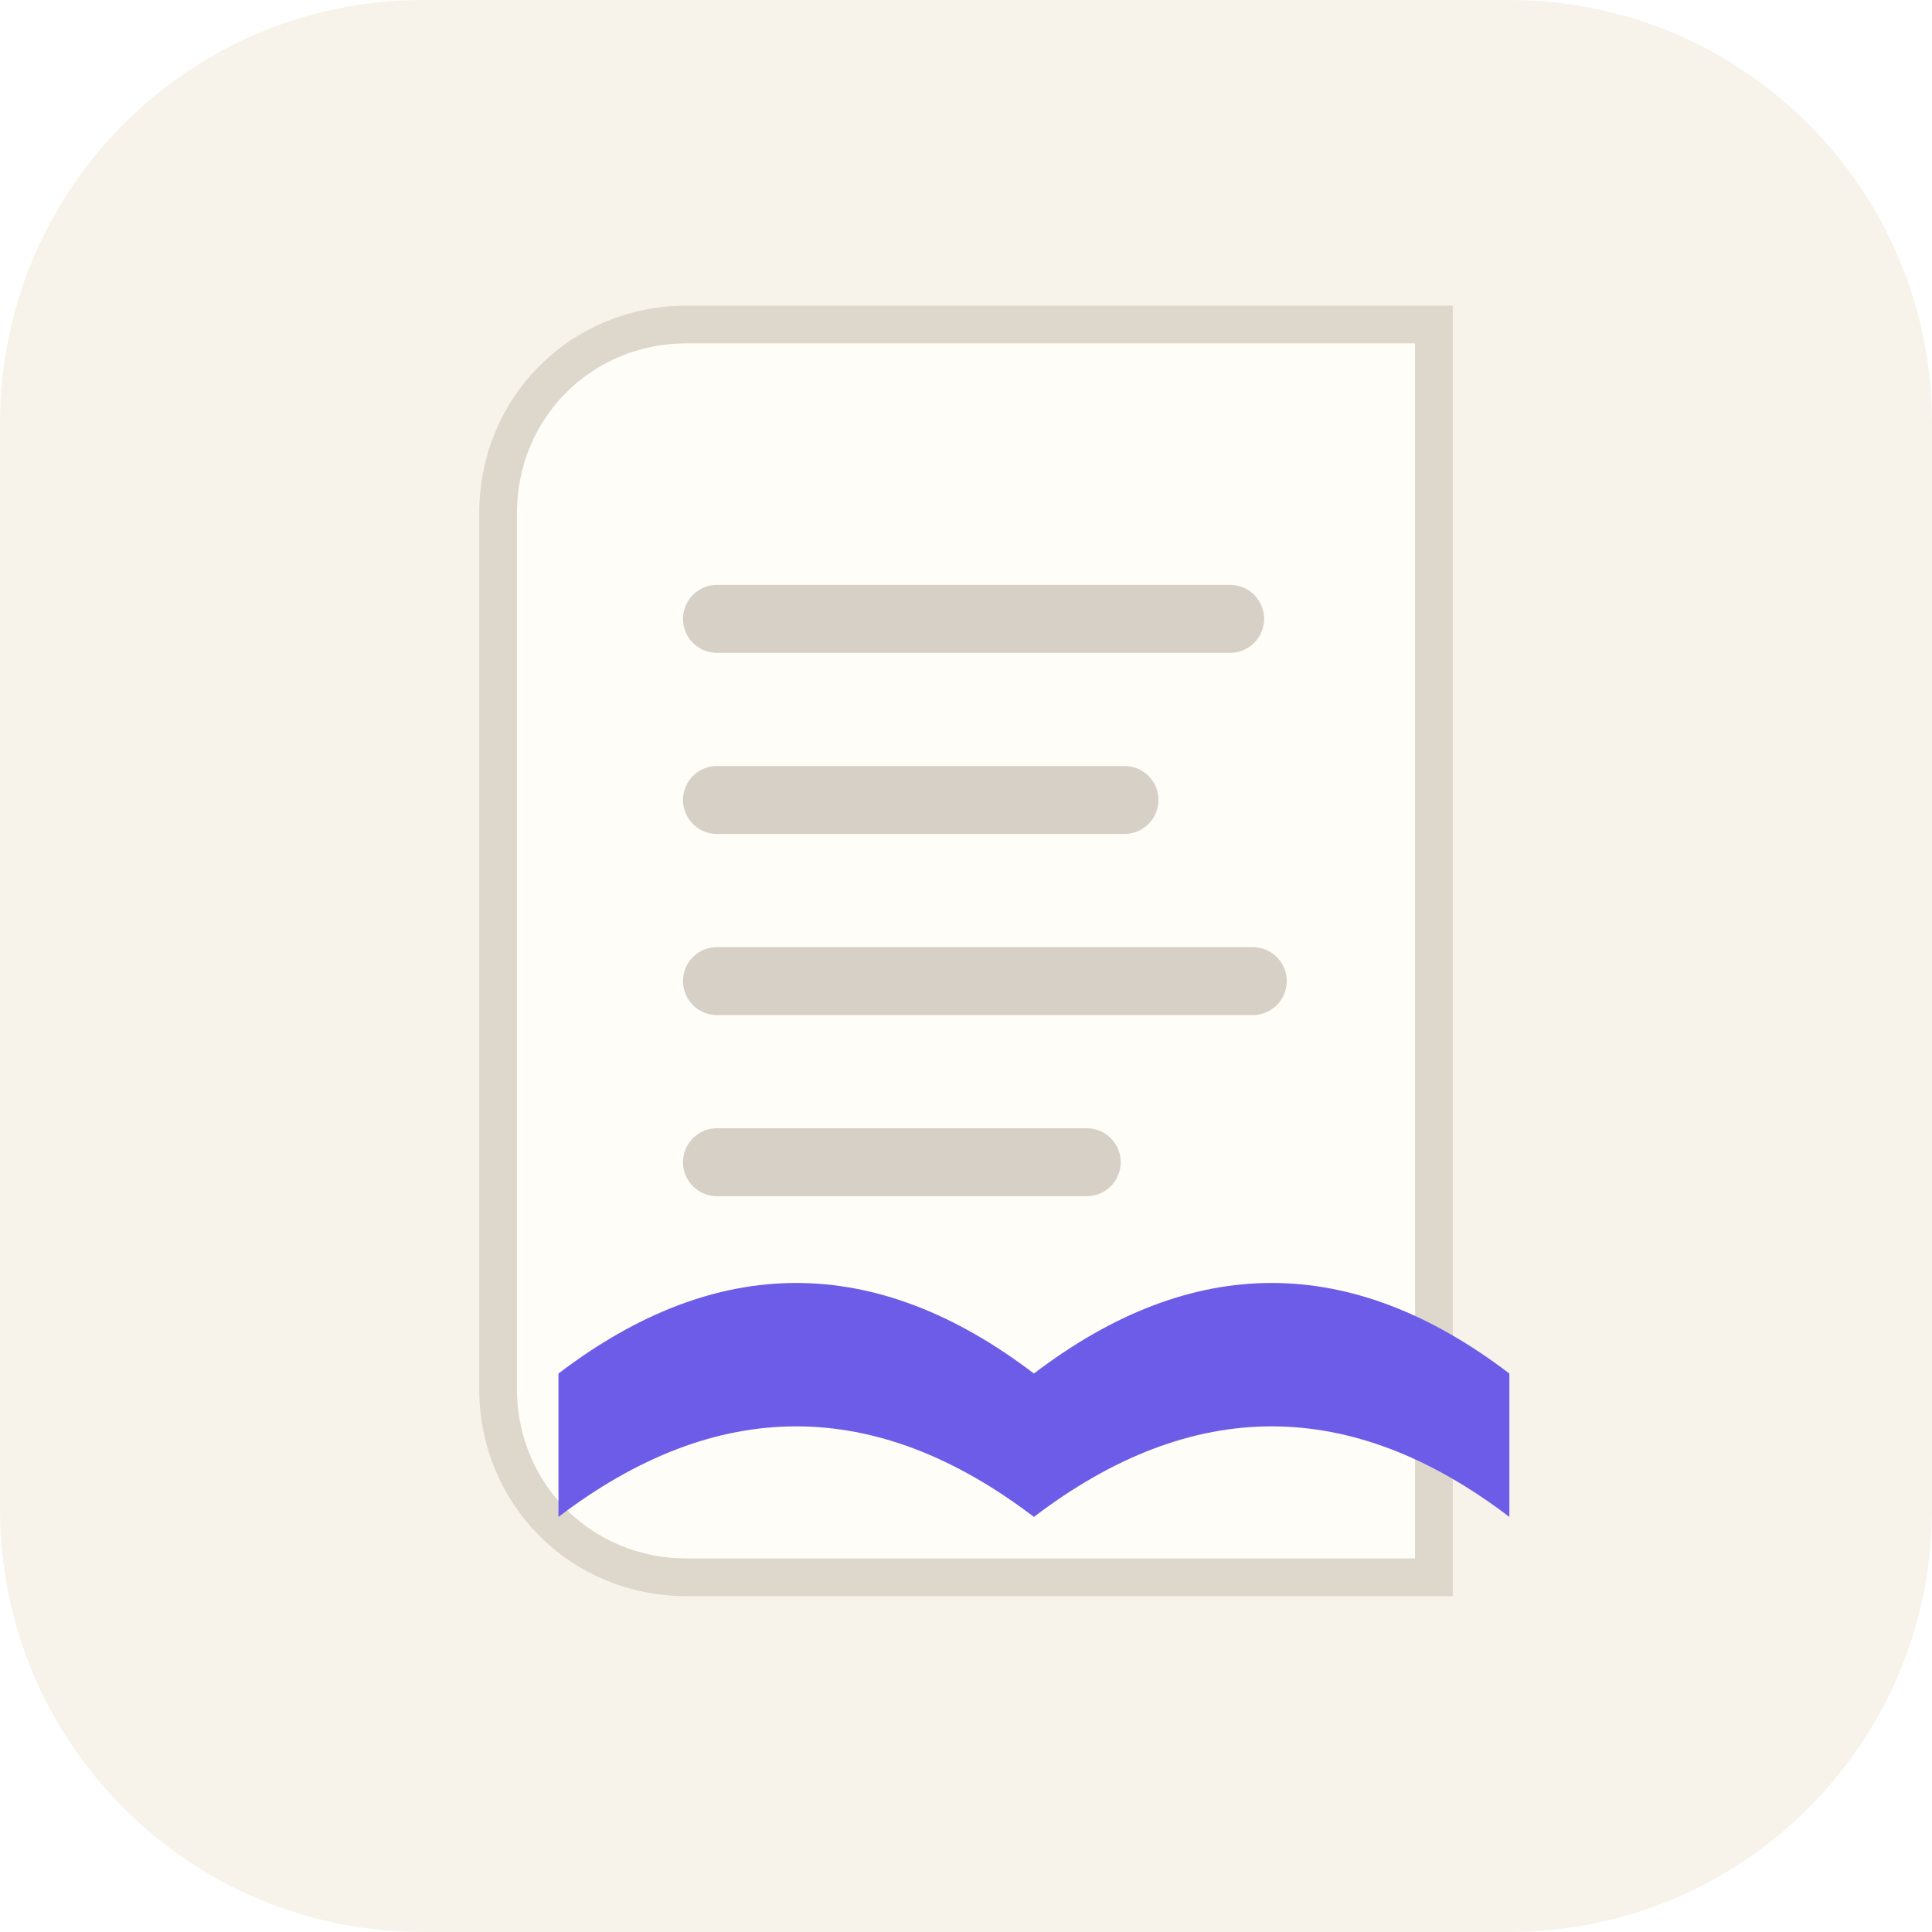
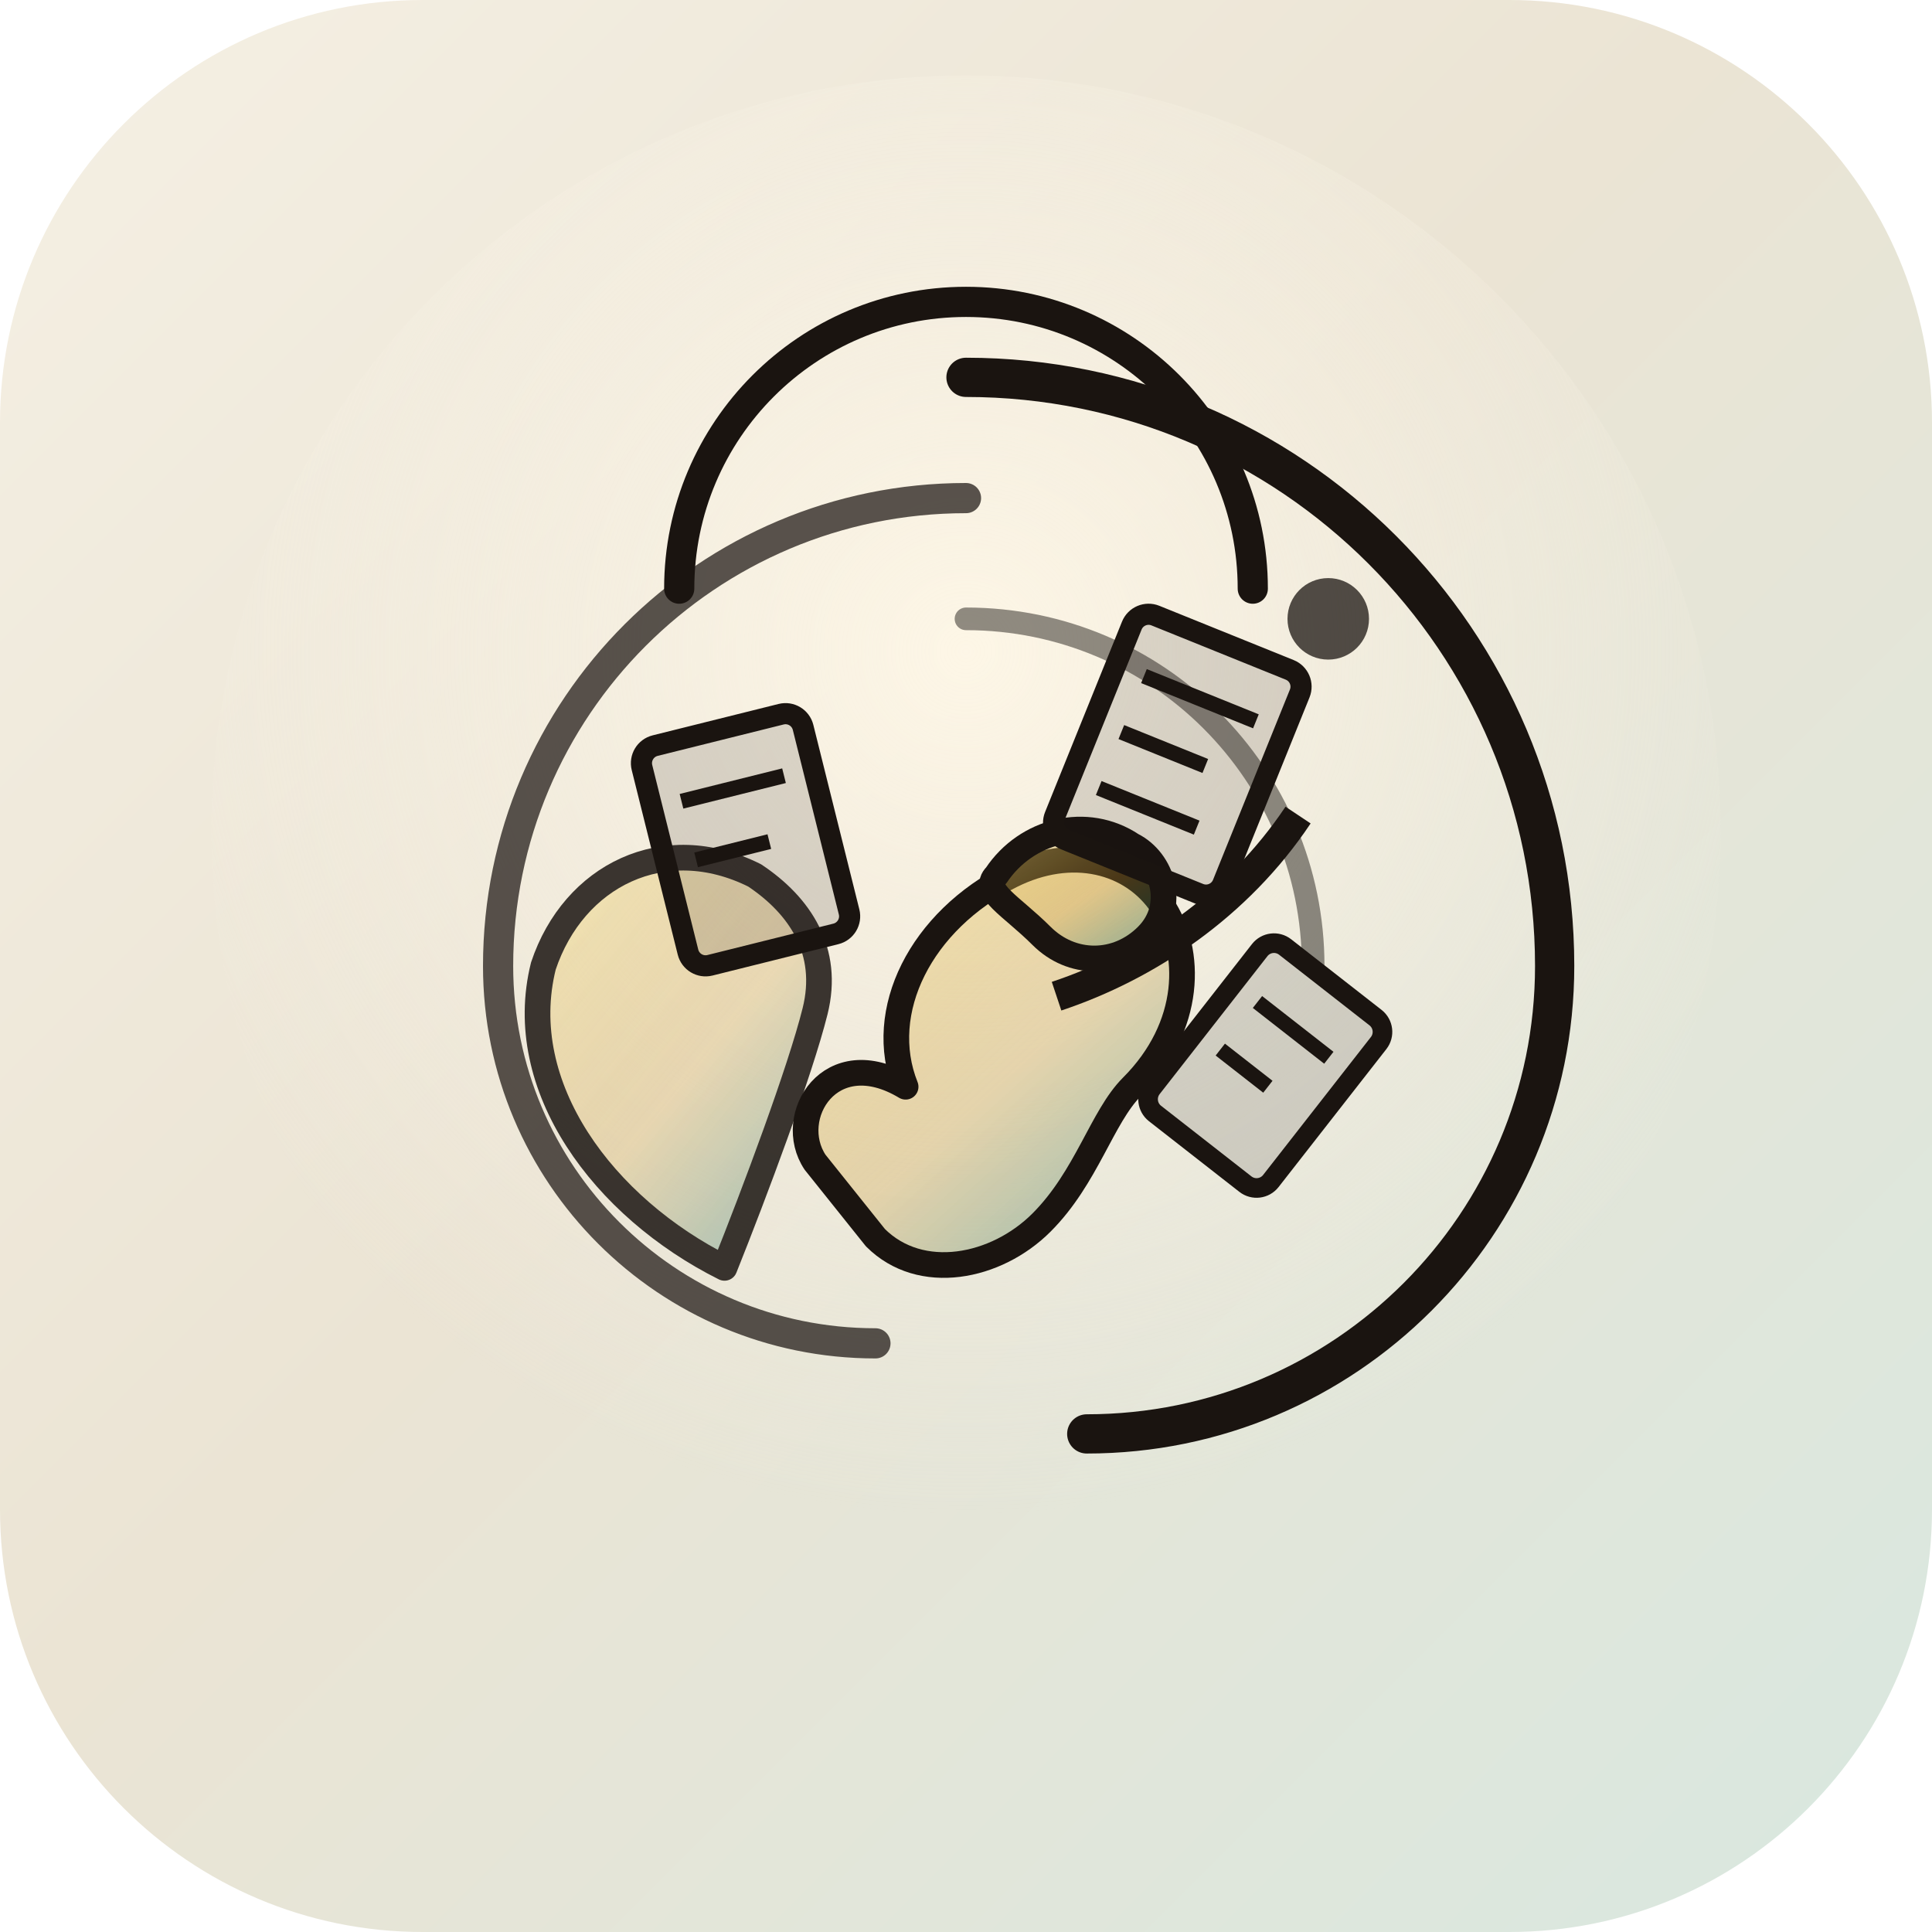
- <svg xmlns="http://www.w3.org/2000/svg" width="512" height="512" viewBox="0 0 512 512" role="img" aria-label="Linh Quyen Cac">
-   <rect width="512" height="512" rx="112" fill="#f7f3ea" />
-   <path d="M132 136c0-28 22-50 50-50h198v332H182c-28 0-50-22-50-50V136Z" fill="#fffdf8" stroke="#ded7cb" stroke-width="10" />
-   <path d="M190 164h136M190 212h108M190 260h142M190 308h98" stroke="#d7d0c6" stroke-width="18" stroke-linecap="round" />
-   <path d="M148 364c42-32 84-32 126 0 42-32 84-32 126 0v38c-42-32-84-32-126 0-42-32-84-32-126 0v-38Z" fill="#6c5ce7" />
+ <svg xmlns="http://www.w3.org/2000/svg" width="512" height="512" viewBox="0 0 512 512" role="img" aria-label="Linh Quyển Các">
+   <defs>
+     <linearGradient id="lq-bg" x1="0%" y1="0%" x2="100%" y2="100%">
+       <stop offset="0%" stop-color="#f5f0e4" />
+       <stop offset="45%" stop-color="#ebe4d4" />
+       <stop offset="100%" stop-color="#d8e8e0" />
+     </linearGradient>
+     <linearGradient id="lq-fill" x1="18%" y1="12%" x2="82%" y2="88%">
+       <stop offset="0%" stop-color="#e8c860" stop-opacity="0.42" />
+       <stop offset="55%" stop-color="#c8962e" stop-opacity="0.28" />
+       <stop offset="100%" stop-color="#1a6b5a" stop-opacity="0.34" />
+     </linearGradient>
+     <radialGradient id="lq-glow" cx="50%" cy="38%" r="58%">
+       <stop offset="0%" stop-color="#fff8e8" stop-opacity="0.9" />
+       <stop offset="100%" stop-color="#f5f0e4" stop-opacity="0" />
+     </radialGradient>
+   </defs>
+   <rect width="512" height="512" rx="112" fill="url(#lq-bg)" />
+   <circle cx="256" cy="220" r="200" fill="url(#lq-glow)" />
+   <g transform="translate(56 56) scale(4)" color="#1a1410" stroke="#1a1410" fill="#1a1410">
+     <g fill="none" stroke="currentColor" stroke-linecap="round" stroke-linejoin="round">
+       <path stroke-width="2.6" d="M50 11a39 39 0 0 1 39 39 31 31 0 0 1-31 31" />
+       <path stroke-width="2" opacity="0.72" d="M50 19a31 31 0 0 0-31 31 25 25 0 0 0 25 25" />
+       <path stroke-width="1.5" opacity="0.48" d="M50 27a23 23 0 0 1 23 23" />
+       <path stroke-width="2" d="M31 25a19 19 0 0 1 38 0" />
+     </g>
+     <g fill="url(#lq-fill)" stroke="currentColor" stroke-width="1.7" stroke-linejoin="round">
+       <path d="M46 58c-2-5 1-11 7-14 4-2 8-1 10 2 2 3 2 8-2 12-2 2-3 6-6 9-3 3-8 4-11 1l-4-5c-2-3 1-8 6-5z" />
+       <path d="M52 44c2-3 6-4 9-2 2 1 3 4 1 6-2 2-5 2-7 0-2-2-4-3-3-4z" />
+       <path d="M34 70c-8-4-14-12-12-20 2-6 8-9 14-6 3 2 5 5 4 9-1 4-4 12-6 17z" opacity="0.85" />
+       <path d="M56 52c6-2 12-6 16-12" stroke-width="2" fill="none" />
+     </g>
+     <g stroke="currentColor" fill="currentColor" fill-opacity="0.14">
+       <g transform="rotate(22 64 36)">
+         <rect x="58" y="28" width="12" height="16" rx="1.2" stroke-width="1.4" fill="currentColor" />
+         <path stroke-width="1" fill="none" d="M60 32h8M60 36h6M60 40h7" />
+       </g>
+       <g transform="rotate(-14 36 42)">
+         <rect x="30" y="34" width="11" height="15" rx="1.2" stroke-width="1.4" fill="currentColor" />
+         <path stroke-width="1" fill="none" d="M32 38h7M32 42h5" />
+       </g>
+       <g transform="rotate(38 70 58)">
+         <rect x="64" y="50" width="10" height="14" rx="1.2" stroke-width="1.3" fill="currentColor" />
+         <path stroke-width="1" fill="none" d="M66 54h6M66 58h4" />
+       </g>
+     </g>
+     <circle cx="74" cy="27" r="2.2" fill="currentColor" opacity="0.75" />
+   </g>
</svg>
